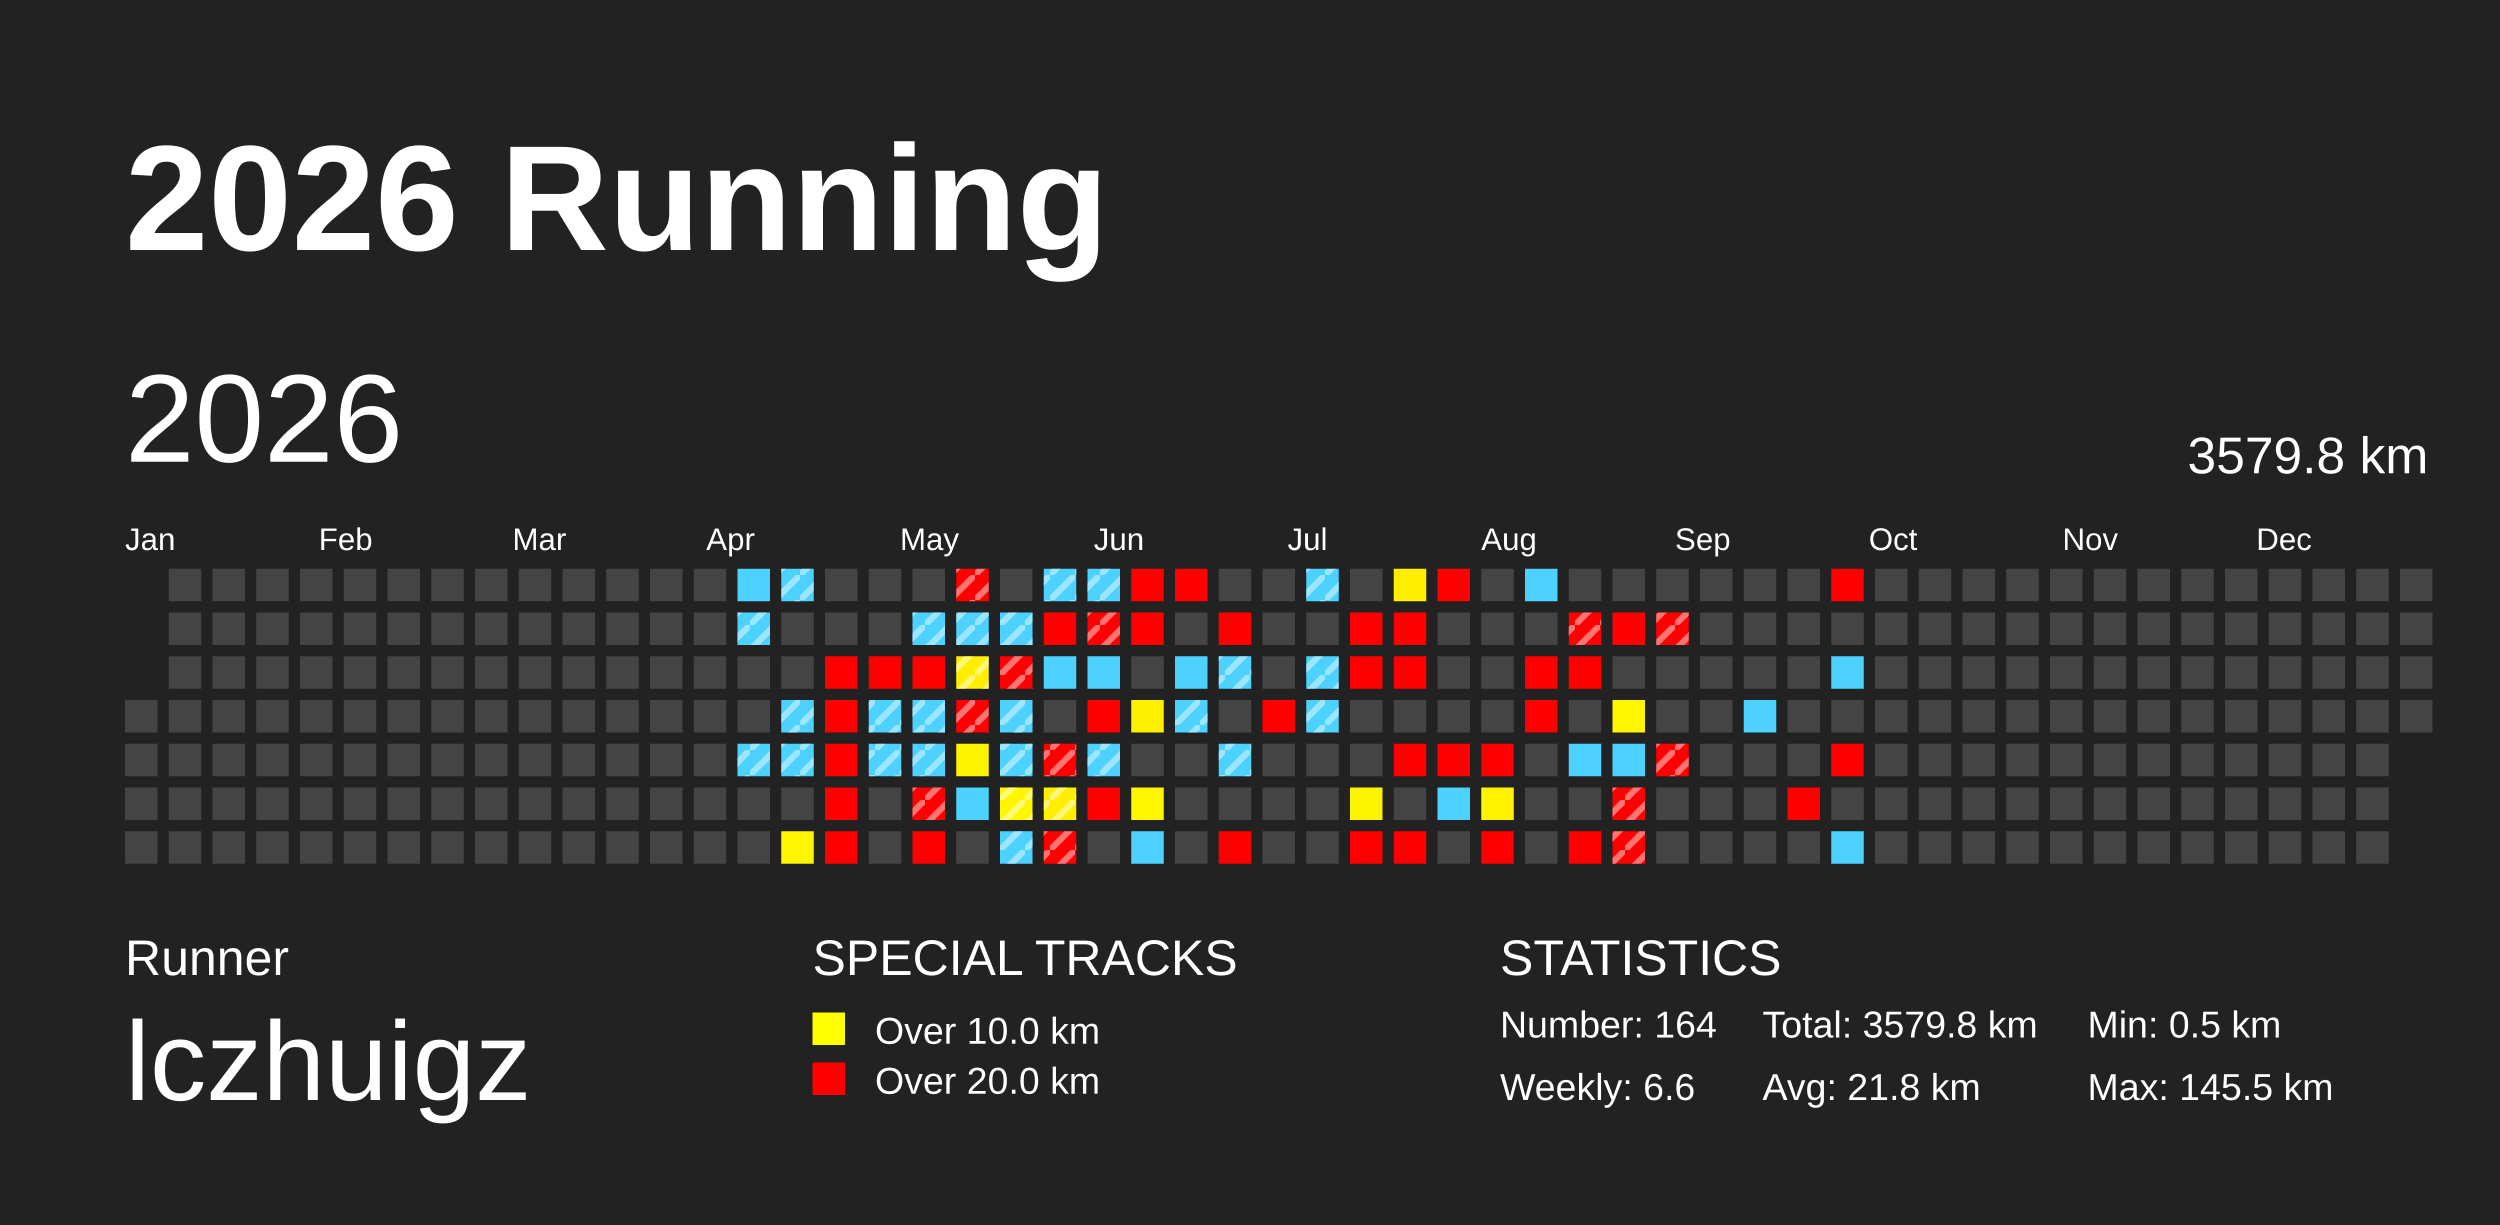
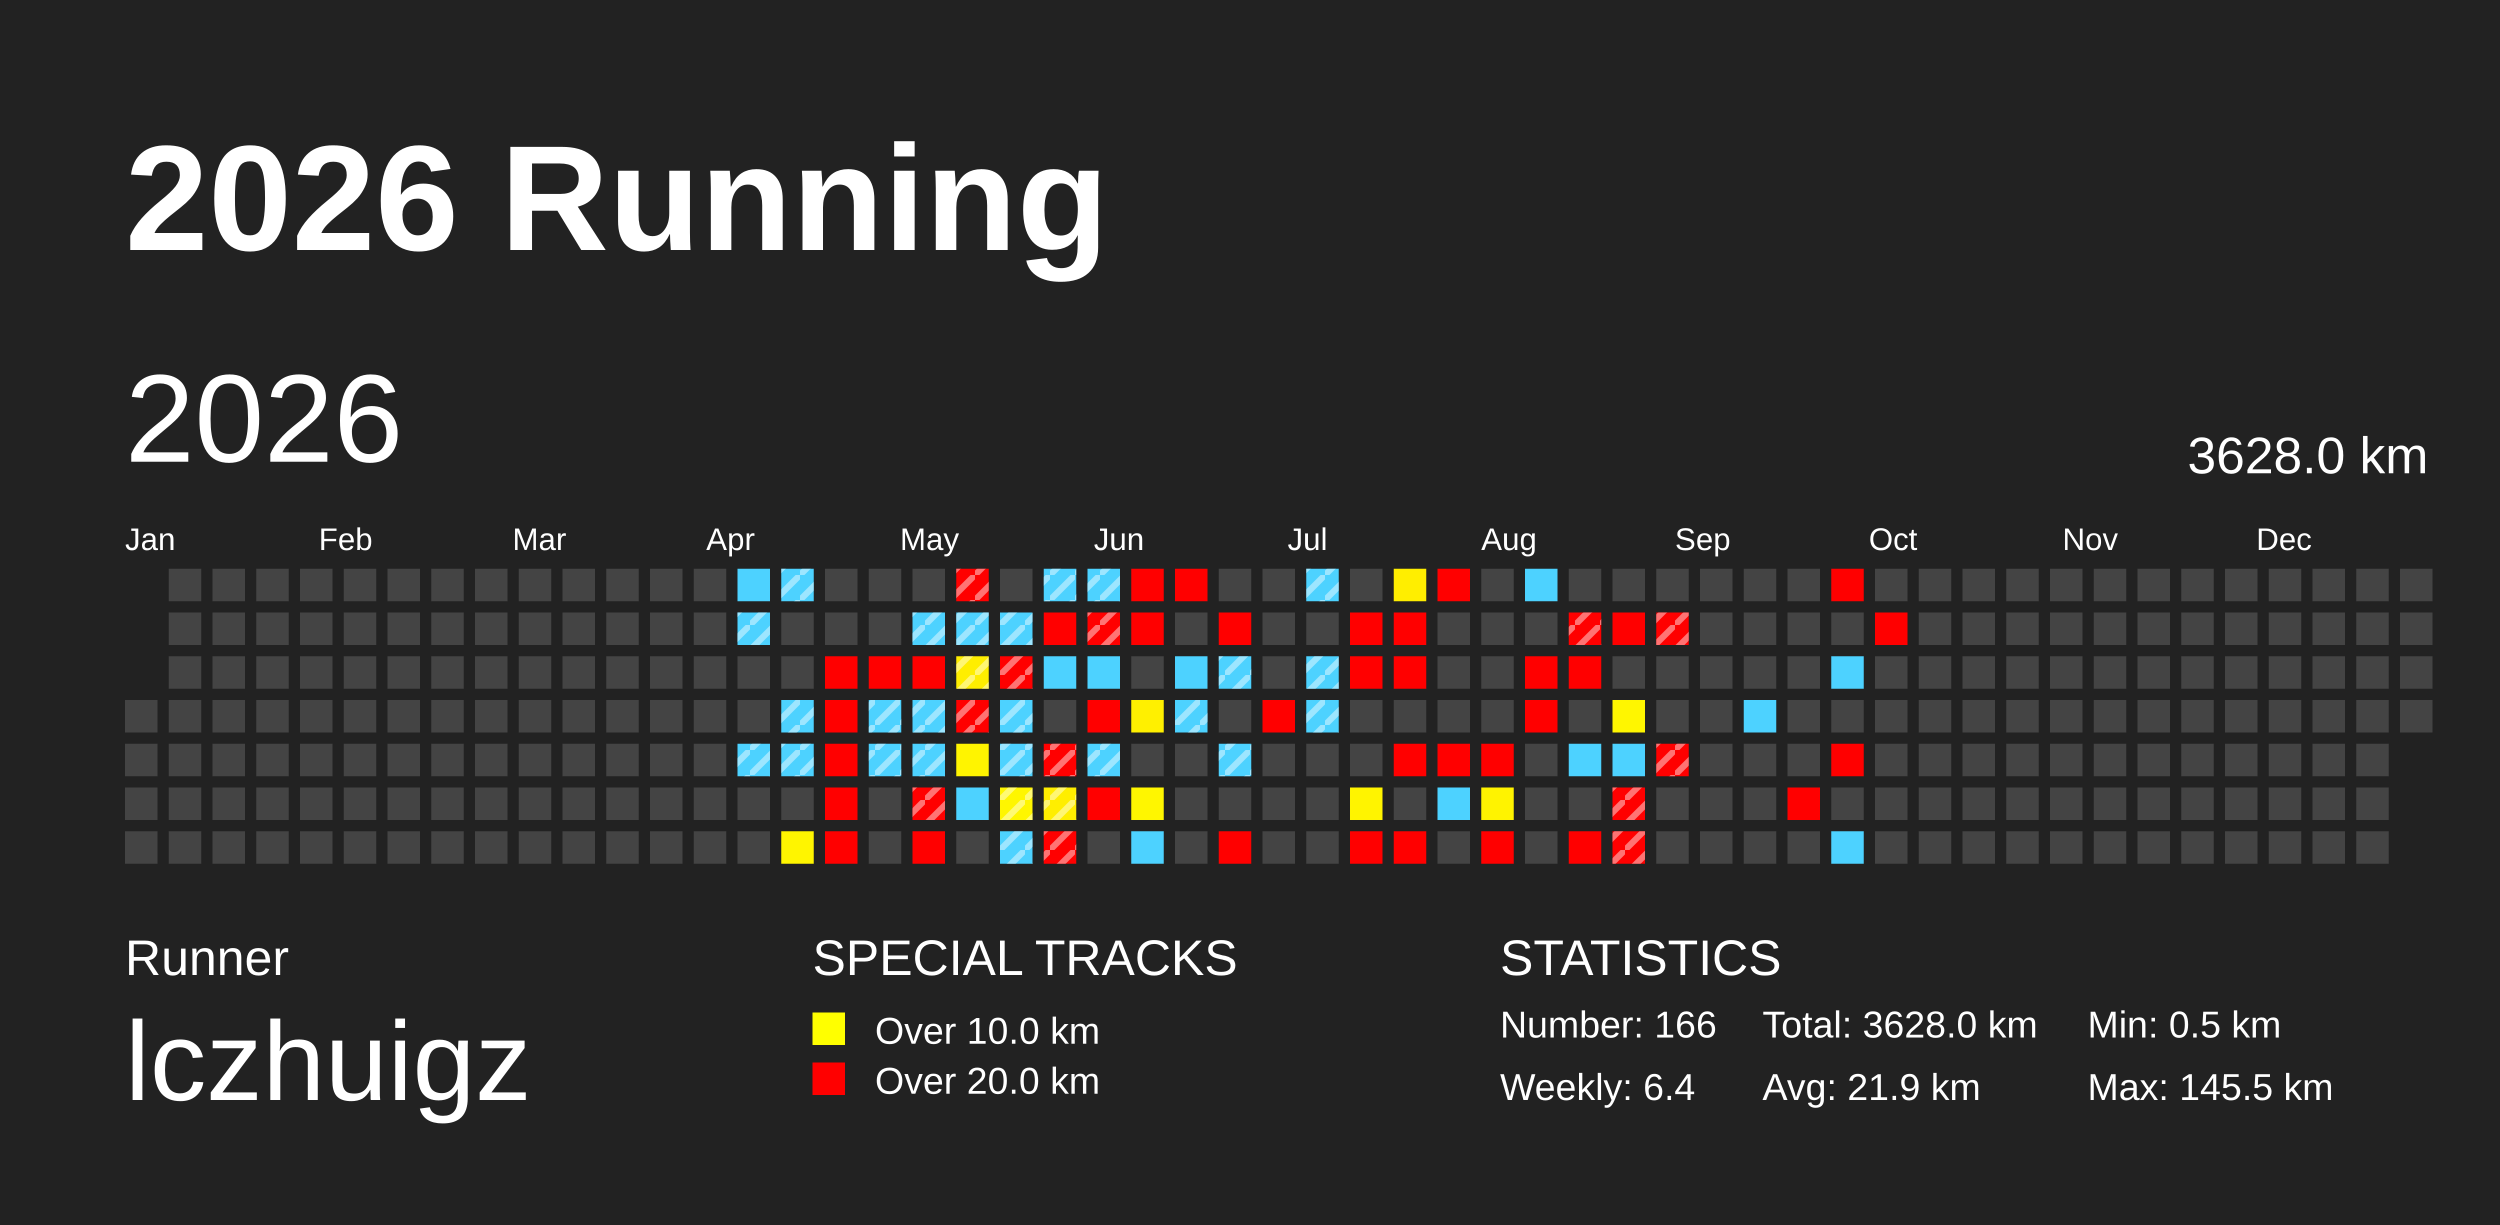
<svg xmlns="http://www.w3.org/2000/svg" baseProfile="full" height="98mm" version="1.1" viewBox="0,0,200,98" width="200mm">
  <defs>
    <pattern height="2" id="indoor-stripe" patternUnits="userSpaceOnUse" width="2">
      <line stroke="white" stroke-opacity="0.45" stroke-width="0.5" x1="0" x2="2" y1="2" y2="0" />
    </pattern>
  </defs>
  <rect fill="#222222" height="98" width="200" x="0" y="0" />
  <text fill="#FFFFFF" style="font-size:12px; font-family:Arial; font-weight:bold;" x="10" y="20">2026 Running</text>
  <text fill="#FFFFFF" style="font-size:4px; font-family:Arial" x="10" y="78">Runner</text>
  <text fill="#FFFFFF" style="font-size:9px; font-family:Arial" x="10" y="88">lczhuigz</text>
  <text fill="#FFFFFF" style="font-size:4px; font-family:Arial" x="65" y="78">SPECIAL TRACKS</text>
  <rect fill="yellow" height="2.6" width="2.6" x="65" y="81" />
  <text fill="#FFFFFF" style="font-size:3px; font-family:Arial" x="70" y="83.5">Over 10.0 km</text>
  <rect fill="red" height="2.6" width="2.6" x="65" y="85" />
  <text fill="#FFFFFF" style="font-size:3px; font-family:Arial" x="70" y="87.5">Over 20.0 km</text>
  <text fill="#FFFFFF" style="font-size:4px; font-family:Arial" x="120" y="78">STATISTICS</text>
-   <text fill="#FFFFFF" style="font-size:3px; font-family:Arial" x="120" y="83">Number: 164</text>
-   <text fill="#FFFFFF" style="font-size:3px; font-family:Arial" x="120" y="88">Weekly: 6.6</text>
-   <text fill="#FFFFFF" style="font-size:3px; font-family:Arial" x="141" y="83">Total: 3579.8 km</text>
-   <text fill="#FFFFFF" style="font-size:3px; font-family:Arial" x="141" y="88">Avg: 21.8 km</text>
+   <text fill="#FFFFFF" style="font-size:3px; font-family:Arial" x="120" y="83">Number: 166</text>
+   <text fill="#FFFFFF" style="font-size:3px; font-family:Arial" x="120" y="88">Weekly: 6.4</text>
+   <text fill="#FFFFFF" style="font-size:3px; font-family:Arial" x="141" y="83">Total: 3628.0 km</text>
+   <text fill="#FFFFFF" style="font-size:3px; font-family:Arial" x="141" y="88">Avg: 21.9 km</text>
  <text fill="#FFFFFF" style="font-size:3px; font-family:Arial" x="167" y="83">Min: 0.5 km</text>
  <text fill="#FFFFFF" style="font-size:3px; font-family:Arial" x="167" y="88">Max: 145.5 km</text>
  <text dominant-baseline="hanging" fill="#FFFFFF" style="font-size:10.0px; font-family:Arial;" x="10" y="30">2026</text>
-   <text dominant-baseline="hanging" fill="#FFFFFF" style="font-size:4.125px; font-family:Arial;" x="175" y="35">3579.8 km</text>
+   <text dominant-baseline="hanging" fill="#FFFFFF" style="font-size:4.125px; font-family:Arial;" x="175" y="35">3628.0 km</text>
  <text fill="#FFFFFF" style="font-size:2.5px; font-family:Arial" x="10.0" y="44">Jan</text>
  <text fill="#FFFFFF" style="font-size:2.5px; font-family:Arial" x="25.5" y="44">Feb</text>
  <text fill="#FFFFFF" style="font-size:2.5px; font-family:Arial" x="41.0" y="44">Mar</text>
  <text fill="#FFFFFF" style="font-size:2.5px; font-family:Arial" x="56.5" y="44">Apr</text>
  <text fill="#FFFFFF" style="font-size:2.5px; font-family:Arial" x="72.0" y="44">May</text>
  <text fill="#FFFFFF" style="font-size:2.5px; font-family:Arial" x="87.5" y="44">Jun</text>
  <text fill="#FFFFFF" style="font-size:2.5px; font-family:Arial" x="103.0" y="44">Jul</text>
  <text fill="#FFFFFF" style="font-size:2.5px; font-family:Arial" x="118.5" y="44">Aug</text>
  <text fill="#FFFFFF" style="font-size:2.5px; font-family:Arial" x="134.0" y="44">Sep</text>
  <text fill="#FFFFFF" style="font-size:2.5px; font-family:Arial" x="149.5" y="44">Oct</text>
  <text fill="#FFFFFF" style="font-size:2.5px; font-family:Arial" x="165.0" y="44">Nov</text>
  <text fill="#FFFFFF" style="font-size:2.5px; font-family:Arial" x="180.5" y="44">Dec</text>
  <rect fill="#444444" height="2.6" width="2.6" x="10.0" y="56.0" />
  <rect fill="#444444" height="2.6" width="2.6" x="10.0" y="59.5" />
  <rect fill="#444444" height="2.6" width="2.6" x="10.0" y="63.0" />
  <rect fill="#444444" height="2.6" width="2.6" x="10.0" y="66.5" />
  <rect fill="#444444" height="2.6" width="2.6" x="13.5" y="45.5" />
  <rect fill="#444444" height="2.6" width="2.6" x="13.5" y="49.0" />
  <rect fill="#444444" height="2.6" width="2.6" x="13.5" y="52.5" />
  <rect fill="#444444" height="2.6" width="2.6" x="13.5" y="56.0" />
  <rect fill="#444444" height="2.6" width="2.6" x="13.5" y="59.5" />
  <rect fill="#444444" height="2.6" width="2.6" x="13.5" y="63.0" />
  <rect fill="#444444" height="2.6" width="2.6" x="13.5" y="66.5" />
  <rect fill="#444444" height="2.6" width="2.6" x="17.0" y="45.5" />
  <rect fill="#444444" height="2.6" width="2.6" x="17.0" y="49.0" />
  <rect fill="#444444" height="2.6" width="2.6" x="17.0" y="52.5" />
  <rect fill="#444444" height="2.6" width="2.6" x="17.0" y="56.0" />
  <rect fill="#444444" height="2.6" width="2.6" x="17.0" y="59.5" />
  <rect fill="#444444" height="2.6" width="2.6" x="17.0" y="63.0" />
  <rect fill="#444444" height="2.6" width="2.6" x="17.0" y="66.5" />
  <rect fill="#444444" height="2.6" width="2.6" x="20.5" y="45.5" />
  <rect fill="#444444" height="2.6" width="2.6" x="20.5" y="49.0" />
  <rect fill="#444444" height="2.6" width="2.6" x="20.5" y="52.5" />
  <rect fill="#444444" height="2.6" width="2.6" x="20.5" y="56.0" />
  <rect fill="#444444" height="2.6" width="2.6" x="20.5" y="59.5" />
  <rect fill="#444444" height="2.6" width="2.6" x="20.5" y="63.0" />
  <rect fill="#444444" height="2.6" width="2.6" x="20.5" y="66.5" />
  <rect fill="#444444" height="2.6" width="2.6" x="24.0" y="45.5" />
  <rect fill="#444444" height="2.6" width="2.6" x="24.0" y="49.0" />
  <rect fill="#444444" height="2.6" width="2.6" x="24.0" y="52.5" />
  <rect fill="#444444" height="2.6" width="2.6" x="24.0" y="56.0" />
  <rect fill="#444444" height="2.6" width="2.6" x="24.0" y="59.5" />
  <rect fill="#444444" height="2.6" width="2.6" x="24.0" y="63.0" />
  <rect fill="#444444" height="2.6" width="2.6" x="24.0" y="66.5" />
  <rect fill="#444444" height="2.6" width="2.6" x="27.5" y="45.5" />
  <rect fill="#444444" height="2.6" width="2.6" x="27.5" y="49.0" />
  <rect fill="#444444" height="2.6" width="2.6" x="27.5" y="52.5" />
  <rect fill="#444444" height="2.6" width="2.6" x="27.5" y="56.0" />
  <rect fill="#444444" height="2.6" width="2.6" x="27.5" y="59.5" />
  <rect fill="#444444" height="2.6" width="2.6" x="27.5" y="63.0" />
  <rect fill="#444444" height="2.6" width="2.6" x="27.5" y="66.5" />
  <rect fill="#444444" height="2.6" width="2.6" x="31.0" y="45.5" />
  <rect fill="#444444" height="2.6" width="2.6" x="31.0" y="49.0" />
  <rect fill="#444444" height="2.6" width="2.6" x="31.0" y="52.5" />
  <rect fill="#444444" height="2.6" width="2.6" x="31.0" y="56.0" />
  <rect fill="#444444" height="2.6" width="2.6" x="31.0" y="59.5" />
  <rect fill="#444444" height="2.6" width="2.6" x="31.0" y="63.0" />
  <rect fill="#444444" height="2.6" width="2.6" x="31.0" y="66.5" />
  <rect fill="#444444" height="2.6" width="2.6" x="34.5" y="45.5" />
  <rect fill="#444444" height="2.6" width="2.6" x="34.5" y="49.0" />
  <rect fill="#444444" height="2.6" width="2.6" x="34.5" y="52.5" />
  <rect fill="#444444" height="2.6" width="2.6" x="34.5" y="56.0" />
  <rect fill="#444444" height="2.6" width="2.6" x="34.5" y="59.5" />
  <rect fill="#444444" height="2.6" width="2.6" x="34.5" y="63.0" />
  <rect fill="#444444" height="2.6" width="2.6" x="34.5" y="66.5" />
  <rect fill="#444444" height="2.6" width="2.6" x="38.0" y="45.5" />
  <rect fill="#444444" height="2.6" width="2.6" x="38.0" y="49.0" />
  <rect fill="#444444" height="2.6" width="2.6" x="38.0" y="52.5" />
  <rect fill="#444444" height="2.6" width="2.6" x="38.0" y="56.0" />
  <rect fill="#444444" height="2.6" width="2.6" x="38.0" y="59.5" />
  <rect fill="#444444" height="2.6" width="2.6" x="38.0" y="63.0" />
  <rect fill="#444444" height="2.6" width="2.6" x="38.0" y="66.5" />
  <rect fill="#444444" height="2.6" width="2.6" x="41.5" y="45.5" />
  <rect fill="#444444" height="2.6" width="2.6" x="41.5" y="49.0" />
  <rect fill="#444444" height="2.6" width="2.6" x="41.5" y="52.5" />
  <rect fill="#444444" height="2.6" width="2.6" x="41.5" y="56.0" />
  <rect fill="#444444" height="2.6" width="2.6" x="41.5" y="59.5" />
  <rect fill="#444444" height="2.6" width="2.6" x="41.5" y="63.0" />
  <rect fill="#444444" height="2.6" width="2.6" x="41.5" y="66.5" />
  <rect fill="#444444" height="2.6" width="2.6" x="45.0" y="45.5" />
  <rect fill="#444444" height="2.6" width="2.6" x="45.0" y="49.0" />
  <rect fill="#444444" height="2.6" width="2.6" x="45.0" y="52.5" />
  <rect fill="#444444" height="2.6" width="2.6" x="45.0" y="56.0" />
  <rect fill="#444444" height="2.6" width="2.6" x="45.0" y="59.5" />
  <rect fill="#444444" height="2.6" width="2.6" x="45.0" y="63.0" />
  <rect fill="#444444" height="2.6" width="2.6" x="45.0" y="66.5" />
  <rect fill="#444444" height="2.6" width="2.6" x="48.5" y="45.5" />
  <rect fill="#444444" height="2.6" width="2.6" x="48.5" y="49.0" />
  <rect fill="#444444" height="2.6" width="2.6" x="48.5" y="52.5" />
  <rect fill="#444444" height="2.6" width="2.6" x="48.5" y="56.0" />
  <rect fill="#444444" height="2.6" width="2.6" x="48.5" y="59.5" />
  <rect fill="#444444" height="2.6" width="2.6" x="48.5" y="63.0" />
  <rect fill="#444444" height="2.6" width="2.6" x="48.5" y="66.5" />
  <rect fill="#444444" height="2.6" width="2.6" x="52.0" y="45.5" />
  <rect fill="#444444" height="2.6" width="2.6" x="52.0" y="49.0" />
  <rect fill="#444444" height="2.6" width="2.6" x="52.0" y="52.5" />
  <rect fill="#444444" height="2.6" width="2.6" x="52.0" y="56.0" />
  <rect fill="#444444" height="2.6" width="2.6" x="52.0" y="59.5" />
  <rect fill="#444444" height="2.6" width="2.6" x="52.0" y="63.0" />
  <rect fill="#444444" height="2.6" width="2.6" x="52.0" y="66.5" />
  <rect fill="#444444" height="2.6" width="2.6" x="55.5" y="45.5" />
  <rect fill="#444444" height="2.6" width="2.6" x="55.5" y="49.0" />
  <rect fill="#444444" height="2.6" width="2.6" x="55.5" y="52.5" />
  <rect fill="#444444" height="2.6" width="2.6" x="55.5" y="56.0" />
  <rect fill="#444444" height="2.6" width="2.6" x="55.5" y="59.5" />
  <rect fill="#444444" height="2.6" width="2.6" x="55.5" y="63.0" />
  <rect fill="#444444" height="2.6" width="2.6" x="55.5" y="66.5" />
  <rect fill="#4dd2ff" height="2.6" width="2.6" x="59.0" y="45.5" />
  <rect fill="#4dd2ff" height="2.6" width="2.6" x="59.0" y="49.0" />
  <rect fill="url(#indoor-stripe)" height="2.6" style="pointer-events: none;" width="2.6" x="59.0" y="49.0" />
  <rect fill="#444444" height="2.6" width="2.6" x="59.0" y="52.5" />
  <rect fill="#444444" height="2.6" width="2.6" x="59.0" y="56.0" />
  <rect fill="#4dd2ff" height="2.6" width="2.6" x="59.0" y="59.5" />
  <rect fill="url(#indoor-stripe)" height="2.6" style="pointer-events: none;" width="2.6" x="59.0" y="59.5" />
  <rect fill="#444444" height="2.6" width="2.6" x="59.0" y="63.0" />
  <rect fill="#444444" height="2.6" width="2.6" x="59.0" y="66.5" />
  <rect fill="#4dd2ff" height="2.6" width="2.6" x="62.5" y="45.5" />
  <rect fill="url(#indoor-stripe)" height="2.6" style="pointer-events: none;" width="2.6" x="62.5" y="45.5" />
  <rect fill="#444444" height="2.6" width="2.6" x="62.5" y="49.0" />
  <rect fill="#444444" height="2.6" width="2.6" x="62.5" y="52.5" />
  <rect fill="#4dd2ff" height="2.6" width="2.6" x="62.5" y="56.0" />
  <rect fill="url(#indoor-stripe)" height="2.6" style="pointer-events: none;" width="2.6" x="62.5" y="56.0" />
  <rect fill="#4dd2ff" height="2.6" width="2.6" x="62.5" y="59.5" />
  <rect fill="url(#indoor-stripe)" height="2.6" style="pointer-events: none;" width="2.6" x="62.5" y="59.5" />
  <rect fill="#444444" height="2.6" width="2.6" x="62.5" y="63.0" />
  <rect fill="#fff500" height="2.6" width="2.6" x="62.5" y="66.5" />
  <rect fill="#444444" height="2.6" width="2.6" x="66.0" y="45.5" />
  <rect fill="#444444" height="2.6" width="2.6" x="66.0" y="49.0" />
  <rect fill="red" height="2.6" width="2.6" x="66.0" y="52.5" />
  <rect fill="red" height="2.6" width="2.6" x="66.0" y="56.0" />
  <rect fill="red" height="2.6" width="2.6" x="66.0" y="59.5" />
  <rect fill="red" height="2.6" width="2.6" x="66.0" y="63.0" />
  <rect fill="red" height="2.6" width="2.6" x="66.0" y="66.5" />
  <rect fill="#444444" height="2.6" width="2.6" x="69.5" y="45.5" />
  <rect fill="#444444" height="2.6" width="2.6" x="69.5" y="49.0" />
  <rect fill="red" height="2.6" width="2.6" x="69.5" y="52.5" />
  <rect fill="#4dd2ff" height="2.6" width="2.6" x="69.5" y="56.0" />
  <rect fill="url(#indoor-stripe)" height="2.6" style="pointer-events: none;" width="2.6" x="69.5" y="56.0" />
  <rect fill="#4dd2ff" height="2.6" width="2.6" x="69.5" y="59.5" />
  <rect fill="url(#indoor-stripe)" height="2.6" style="pointer-events: none;" width="2.6" x="69.5" y="59.5" />
  <rect fill="#444444" height="2.6" width="2.6" x="69.5" y="63.0" />
  <rect fill="#444444" height="2.6" width="2.6" x="69.5" y="66.5" />
  <rect fill="#444444" height="2.6" width="2.6" x="73.0" y="45.5" />
  <rect fill="#4dd2ff" height="2.6" width="2.6" x="73.0" y="49.0" />
  <rect fill="url(#indoor-stripe)" height="2.6" style="pointer-events: none;" width="2.6" x="73.0" y="49.0" />
  <rect fill="red" height="2.6" width="2.6" x="73.0" y="52.5" />
  <rect fill="#4dd2ff" height="2.6" width="2.6" x="73.0" y="56.0" />
  <rect fill="url(#indoor-stripe)" height="2.6" style="pointer-events: none;" width="2.6" x="73.0" y="56.0" />
  <rect fill="#4dd2ff" height="2.6" width="2.6" x="73.0" y="59.5" />
  <rect fill="url(#indoor-stripe)" height="2.6" style="pointer-events: none;" width="2.6" x="73.0" y="59.5" />
  <rect fill="red" height="2.6" width="2.6" x="73.0" y="63.0" />
  <rect fill="url(#indoor-stripe)" height="2.6" style="pointer-events: none;" width="2.6" x="73.0" y="63.0" />
  <rect fill="red" height="2.6" width="2.6" x="73.0" y="66.5" />
  <rect fill="red" height="2.6" width="2.6" x="76.5" y="45.5" />
  <rect fill="url(#indoor-stripe)" height="2.6" style="pointer-events: none;" width="2.6" x="76.5" y="45.5" />
  <rect fill="#4dd2ff" height="2.6" width="2.6" x="76.5" y="49.0" />
  <rect fill="url(#indoor-stripe)" height="2.6" style="pointer-events: none;" width="2.6" x="76.5" y="49.0" />
  <rect fill="#ffee00" height="2.6" width="2.6" x="76.5" y="52.5" />
  <rect fill="url(#indoor-stripe)" height="2.6" style="pointer-events: none;" width="2.6" x="76.5" y="52.5" />
  <rect fill="red" height="2.6" width="2.6" x="76.5" y="56.0" />
  <rect fill="url(#indoor-stripe)" height="2.6" style="pointer-events: none;" width="2.6" x="76.5" y="56.0" />
  <rect fill="#fff400" height="2.6" width="2.6" x="76.5" y="59.5" />
  <rect fill="#4dd2ff" height="2.6" width="2.6" x="76.5" y="63.0" />
  <rect fill="#444444" height="2.6" width="2.6" x="76.5" y="66.5" />
  <rect fill="#444444" height="2.6" width="2.6" x="80.0" y="45.5" />
  <rect fill="#4dd2ff" height="2.6" width="2.6" x="80.0" y="49.0" />
  <rect fill="url(#indoor-stripe)" height="2.6" style="pointer-events: none;" width="2.6" x="80.0" y="49.0" />
  <rect fill="red" height="2.6" width="2.6" x="80.0" y="52.5" />
  <rect fill="url(#indoor-stripe)" height="2.6" style="pointer-events: none;" width="2.6" x="80.0" y="52.5" />
  <rect fill="#4dd2ff" height="2.6" width="2.6" x="80.0" y="56.0" />
  <rect fill="url(#indoor-stripe)" height="2.6" style="pointer-events: none;" width="2.6" x="80.0" y="56.0" />
  <rect fill="#4dd2ff" height="2.6" width="2.6" x="80.0" y="59.5" />
  <rect fill="url(#indoor-stripe)" height="2.6" style="pointer-events: none;" width="2.6" x="80.0" y="59.5" />
  <rect fill="#fff600" height="2.6" width="2.6" x="80.0" y="63.0" />
  <rect fill="url(#indoor-stripe)" height="2.6" style="pointer-events: none;" width="2.6" x="80.0" y="63.0" />
  <rect fill="#4dd2ff" height="2.6" width="2.6" x="80.0" y="66.5" />
  <rect fill="url(#indoor-stripe)" height="2.6" style="pointer-events: none;" width="2.6" x="80.0" y="66.5" />
  <rect fill="#4dd2ff" height="2.6" width="2.6" x="83.5" y="45.5" />
  <rect fill="url(#indoor-stripe)" height="2.6" style="pointer-events: none;" width="2.6" x="83.5" y="45.5" />
  <rect fill="red" height="2.6" width="2.6" x="83.5" y="49.0" />
  <rect fill="#4dd2ff" height="2.6" width="2.6" x="83.5" y="52.5" />
  <rect fill="#444444" height="2.6" width="2.6" x="83.5" y="56.0" />
  <rect fill="red" height="2.6" width="2.6" x="83.5" y="59.5" />
  <rect fill="url(#indoor-stripe)" height="2.6" style="pointer-events: none;" width="2.6" x="83.5" y="59.5" />
  <rect fill="#ffee00" height="2.6" width="2.6" x="83.5" y="63.0" />
  <rect fill="url(#indoor-stripe)" height="2.6" style="pointer-events: none;" width="2.6" x="83.5" y="63.0" />
  <rect fill="red" height="2.6" width="2.6" x="83.5" y="66.5" />
  <rect fill="url(#indoor-stripe)" height="2.6" style="pointer-events: none;" width="2.6" x="83.5" y="66.5" />
  <rect fill="#4dd2ff" height="2.6" width="2.6" x="87.0" y="45.5" />
  <rect fill="url(#indoor-stripe)" height="2.6" style="pointer-events: none;" width="2.6" x="87.0" y="45.5" />
  <rect fill="red" height="2.6" width="2.6" x="87.0" y="49.0" />
  <rect fill="url(#indoor-stripe)" height="2.6" style="pointer-events: none;" width="2.6" x="87.0" y="49.0" />
  <rect fill="#4dd2ff" height="2.6" width="2.6" x="87.0" y="52.5" />
  <rect fill="red" height="2.6" width="2.6" x="87.0" y="56.0" />
  <rect fill="#4dd2ff" height="2.6" width="2.6" x="87.0" y="59.5" />
  <rect fill="url(#indoor-stripe)" height="2.6" style="pointer-events: none;" width="2.6" x="87.0" y="59.5" />
  <rect fill="red" height="2.6" width="2.6" x="87.0" y="63.0" />
  <rect fill="#444444" height="2.6" width="2.6" x="87.0" y="66.5" />
  <rect fill="red" height="2.6" width="2.6" x="90.5" y="45.5" />
  <rect fill="red" height="2.6" width="2.6" x="90.5" y="49.0" />
  <rect fill="#444444" height="2.6" width="2.6" x="90.5" y="52.5" />
  <rect fill="#fff000" height="2.6" width="2.6" x="90.5" y="56.0" />
  <rect fill="#444444" height="2.6" width="2.6" x="90.5" y="59.5" />
  <rect fill="#fff600" height="2.6" width="2.6" x="90.5" y="63.0" />
  <rect fill="#4dd2ff" height="2.6" width="2.6" x="90.5" y="66.5" />
  <rect fill="red" height="2.6" width="2.6" x="94.0" y="45.5" />
  <rect fill="#444444" height="2.6" width="2.6" x="94.0" y="49.0" />
  <rect fill="#4dd2ff" height="2.6" width="2.6" x="94.0" y="52.5" />
  <rect fill="#4dd2ff" height="2.6" width="2.6" x="94.0" y="56.0" />
  <rect fill="url(#indoor-stripe)" height="2.6" style="pointer-events: none;" width="2.6" x="94.0" y="56.0" />
  <rect fill="#444444" height="2.6" width="2.6" x="94.0" y="59.5" />
  <rect fill="#444444" height="2.6" width="2.6" x="94.0" y="63.0" />
  <rect fill="#444444" height="2.6" width="2.6" x="94.0" y="66.5" />
  <rect fill="#444444" height="2.6" width="2.6" x="97.5" y="45.5" />
  <rect fill="red" height="2.6" width="2.6" x="97.5" y="49.0" />
  <rect fill="#4dd2ff" height="2.6" width="2.6" x="97.5" y="52.5" />
  <rect fill="url(#indoor-stripe)" height="2.6" style="pointer-events: none;" width="2.6" x="97.5" y="52.5" />
  <rect fill="#444444" height="2.6" width="2.6" x="97.5" y="56.0" />
  <rect fill="#4dd2ff" height="2.6" width="2.6" x="97.5" y="59.5" />
  <rect fill="url(#indoor-stripe)" height="2.6" style="pointer-events: none;" width="2.6" x="97.5" y="59.5" />
  <rect fill="#444444" height="2.6" width="2.6" x="97.5" y="63.0" />
  <rect fill="red" height="2.6" width="2.6" x="97.5" y="66.5" />
  <rect fill="#444444" height="2.6" width="2.6" x="101.0" y="45.5" />
  <rect fill="#444444" height="2.6" width="2.6" x="101.0" y="49.0" />
  <rect fill="#444444" height="2.6" width="2.6" x="101.0" y="52.5" />
  <rect fill="red" height="2.6" width="2.6" x="101.0" y="56.0" />
  <rect fill="#444444" height="2.6" width="2.6" x="101.0" y="59.5" />
  <rect fill="#444444" height="2.6" width="2.6" x="101.0" y="63.0" />
  <rect fill="#444444" height="2.6" width="2.6" x="101.0" y="66.5" />
  <rect fill="#4dd2ff" height="2.6" width="2.6" x="104.5" y="45.5" />
  <rect fill="url(#indoor-stripe)" height="2.6" style="pointer-events: none;" width="2.6" x="104.5" y="45.5" />
  <rect fill="#444444" height="2.6" width="2.6" x="104.5" y="49.0" />
  <rect fill="#4dd2ff" height="2.6" width="2.6" x="104.5" y="52.5" />
  <rect fill="url(#indoor-stripe)" height="2.6" style="pointer-events: none;" width="2.6" x="104.5" y="52.5" />
  <rect fill="#4dd2ff" height="2.6" width="2.6" x="104.5" y="56.0" />
  <rect fill="url(#indoor-stripe)" height="2.6" style="pointer-events: none;" width="2.6" x="104.5" y="56.0" />
  <rect fill="#444444" height="2.6" width="2.6" x="104.5" y="59.5" />
  <rect fill="#444444" height="2.6" width="2.6" x="104.5" y="63.0" />
  <rect fill="#444444" height="2.6" width="2.6" x="104.5" y="66.5" />
  <rect fill="#444444" height="2.6" width="2.6" x="108.0" y="45.5" />
  <rect fill="red" height="2.6" width="2.6" x="108.0" y="49.0" />
  <rect fill="red" height="2.6" width="2.6" x="108.0" y="52.5" />
  <rect fill="#444444" height="2.6" width="2.6" x="108.0" y="56.0" />
  <rect fill="#444444" height="2.6" width="2.6" x="108.0" y="59.5" />
  <rect fill="#fff400" height="2.6" width="2.6" x="108.0" y="63.0" />
  <rect fill="red" height="2.6" width="2.6" x="108.0" y="66.5" />
  <rect fill="#ffee00" height="2.6" width="2.6" x="111.5" y="45.5" />
  <rect fill="red" height="2.6" width="2.6" x="111.5" y="49.0" />
  <rect fill="red" height="2.6" width="2.6" x="111.5" y="52.5" />
  <rect fill="#444444" height="2.6" width="2.6" x="111.5" y="56.0" />
  <rect fill="red" height="2.6" width="2.6" x="111.5" y="59.5" />
  <rect fill="#444444" height="2.6" width="2.6" x="111.5" y="63.0" />
  <rect fill="red" height="2.6" width="2.6" x="111.5" y="66.5" />
  <rect fill="red" height="2.6" width="2.6" x="115.0" y="45.5" />
  <rect fill="#444444" height="2.6" width="2.6" x="115.0" y="49.0" />
  <rect fill="#444444" height="2.6" width="2.6" x="115.0" y="52.5" />
  <rect fill="#444444" height="2.6" width="2.6" x="115.0" y="56.0" />
  <rect fill="red" height="2.6" width="2.6" x="115.0" y="59.5" />
  <rect fill="#4dd2ff" height="2.6" width="2.6" x="115.0" y="63.0" />
  <rect fill="#444444" height="2.6" width="2.6" x="115.0" y="66.5" />
  <rect fill="#444444" height="2.6" width="2.6" x="118.5" y="45.5" />
  <rect fill="#444444" height="2.6" width="2.6" x="118.5" y="49.0" />
  <rect fill="#444444" height="2.6" width="2.6" x="118.5" y="52.5" />
  <rect fill="#444444" height="2.6" width="2.6" x="118.5" y="56.0" />
  <rect fill="red" height="2.6" width="2.6" x="118.5" y="59.5" />
  <rect fill="#fff300" height="2.6" width="2.6" x="118.5" y="63.0" />
  <rect fill="red" height="2.6" width="2.6" x="118.5" y="66.5" />
  <rect fill="#4dd2ff" height="2.6" width="2.6" x="122.0" y="45.5" />
  <rect fill="#444444" height="2.6" width="2.6" x="122.0" y="49.0" />
  <rect fill="red" height="2.6" width="2.6" x="122.0" y="52.5" />
  <rect fill="red" height="2.6" width="2.6" x="122.0" y="56.0" />
  <rect fill="#444444" height="2.6" width="2.6" x="122.0" y="59.5" />
  <rect fill="#444444" height="2.6" width="2.6" x="122.0" y="63.0" />
  <rect fill="#444444" height="2.6" width="2.6" x="122.0" y="66.5" />
  <rect fill="#444444" height="2.6" width="2.6" x="125.5" y="45.5" />
  <rect fill="red" height="2.6" width="2.6" x="125.5" y="49.0" />
  <rect fill="url(#indoor-stripe)" height="2.6" style="pointer-events: none;" width="2.6" x="125.5" y="49.0" />
  <rect fill="red" height="2.6" width="2.6" x="125.5" y="52.5" />
  <rect fill="#444444" height="2.6" width="2.6" x="125.5" y="56.0" />
  <rect fill="#4dd2ff" height="2.6" width="2.6" x="125.5" y="59.5" />
  <rect fill="#444444" height="2.6" width="2.6" x="125.5" y="63.0" />
  <rect fill="red" height="2.6" width="2.6" x="125.5" y="66.5" />
  <rect fill="#444444" height="2.6" width="2.6" x="129.0" y="45.5" />
  <rect fill="red" height="2.6" width="2.6" x="129.0" y="49.0" />
  <rect fill="#444444" height="2.6" width="2.6" x="129.0" y="52.5" />
  <rect fill="#fff600" height="2.6" width="2.6" x="129.0" y="56.0" />
  <rect fill="#4dd2ff" height="2.6" width="2.6" x="129.0" y="59.5" />
  <rect fill="red" height="2.6" width="2.6" x="129.0" y="63.0" />
  <rect fill="url(#indoor-stripe)" height="2.6" style="pointer-events: none;" width="2.6" x="129.0" y="63.0" />
  <rect fill="red" height="2.6" width="2.6" x="129.0" y="66.5" />
  <rect fill="url(#indoor-stripe)" height="2.6" style="pointer-events: none;" width="2.6" x="129.0" y="66.5" />
  <rect fill="#444444" height="2.6" width="2.6" x="132.5" y="45.5" />
  <rect fill="red" height="2.6" width="2.6" x="132.5" y="49.0" />
  <rect fill="url(#indoor-stripe)" height="2.6" style="pointer-events: none;" width="2.6" x="132.5" y="49.0" />
  <rect fill="#444444" height="2.6" width="2.6" x="132.5" y="52.5" />
  <rect fill="#444444" height="2.6" width="2.6" x="132.5" y="56.0" />
  <rect fill="red" height="2.6" width="2.6" x="132.5" y="59.5" />
  <rect fill="url(#indoor-stripe)" height="2.6" style="pointer-events: none;" width="2.6" x="132.5" y="59.5" />
  <rect fill="#444444" height="2.6" width="2.6" x="132.5" y="63.0" />
  <rect fill="#444444" height="2.6" width="2.6" x="132.5" y="66.5" />
  <rect fill="#444444" height="2.6" width="2.6" x="136.0" y="45.5" />
  <rect fill="#444444" height="2.6" width="2.6" x="136.0" y="49.0" />
  <rect fill="#444444" height="2.6" width="2.6" x="136.0" y="52.5" />
  <rect fill="#444444" height="2.6" width="2.6" x="136.0" y="56.0" />
  <rect fill="#444444" height="2.6" width="2.6" x="136.0" y="59.5" />
  <rect fill="#444444" height="2.6" width="2.6" x="136.0" y="63.0" />
  <rect fill="#444444" height="2.6" width="2.6" x="136.0" y="66.5" />
  <rect fill="#444444" height="2.6" width="2.6" x="139.5" y="45.5" />
  <rect fill="#444444" height="2.6" width="2.6" x="139.5" y="49.0" />
  <rect fill="#444444" height="2.6" width="2.6" x="139.5" y="52.5" />
  <rect fill="#4dd2ff" height="2.6" width="2.6" x="139.5" y="56.0" />
  <rect fill="#444444" height="2.6" width="2.6" x="139.5" y="59.5" />
  <rect fill="#444444" height="2.6" width="2.6" x="139.5" y="63.0" />
  <rect fill="#444444" height="2.6" width="2.6" x="139.5" y="66.5" />
  <rect fill="#444444" height="2.6" width="2.6" x="143.0" y="45.5" />
  <rect fill="#444444" height="2.6" width="2.6" x="143.0" y="49.0" />
  <rect fill="#444444" height="2.6" width="2.6" x="143.0" y="52.5" />
  <rect fill="#444444" height="2.6" width="2.6" x="143.0" y="56.0" />
  <rect fill="#444444" height="2.6" width="2.6" x="143.0" y="59.5" />
  <rect fill="red" height="2.6" width="2.6" x="143.0" y="63.0" />
  <rect fill="#444444" height="2.6" width="2.6" x="143.0" y="66.5" />
  <rect fill="red" height="2.6" width="2.6" x="146.5" y="45.5" />
  <rect fill="#444444" height="2.6" width="2.6" x="146.5" y="49.0" />
  <rect fill="#4dd2ff" height="2.6" width="2.6" x="146.5" y="52.5" />
  <rect fill="#444444" height="2.6" width="2.6" x="146.5" y="56.0" />
  <rect fill="red" height="2.6" width="2.6" x="146.5" y="59.5" />
  <rect fill="#444444" height="2.6" width="2.6" x="146.5" y="63.0" />
  <rect fill="#4dd2ff" height="2.6" width="2.6" x="146.5" y="66.5" />
  <rect fill="#444444" height="2.6" width="2.6" x="150.0" y="45.5" />
-   <rect fill="#444444" height="2.6" width="2.6" x="150.0" y="49.0" />
+   <rect fill="red" height="2.6" width="2.6" x="150.0" y="49.0" />
  <rect fill="#444444" height="2.6" width="2.6" x="150.0" y="52.5" />
  <rect fill="#444444" height="2.6" width="2.6" x="150.0" y="56.0" />
  <rect fill="#444444" height="2.6" width="2.6" x="150.0" y="59.5" />
  <rect fill="#444444" height="2.6" width="2.6" x="150.0" y="63.0" />
  <rect fill="#444444" height="2.6" width="2.6" x="150.0" y="66.5" />
  <rect fill="#444444" height="2.6" width="2.6" x="153.5" y="45.5" />
  <rect fill="#444444" height="2.6" width="2.6" x="153.5" y="49.0" />
  <rect fill="#444444" height="2.6" width="2.6" x="153.5" y="52.5" />
  <rect fill="#444444" height="2.6" width="2.6" x="153.5" y="56.0" />
  <rect fill="#444444" height="2.6" width="2.6" x="153.5" y="59.5" />
  <rect fill="#444444" height="2.6" width="2.6" x="153.5" y="63.0" />
  <rect fill="#444444" height="2.6" width="2.6" x="153.5" y="66.5" />
  <rect fill="#444444" height="2.6" width="2.6" x="157.0" y="45.5" />
  <rect fill="#444444" height="2.6" width="2.6" x="157.0" y="49.0" />
  <rect fill="#444444" height="2.6" width="2.6" x="157.0" y="52.5" />
  <rect fill="#444444" height="2.6" width="2.6" x="157.0" y="56.0" />
  <rect fill="#444444" height="2.6" width="2.6" x="157.0" y="59.5" />
  <rect fill="#444444" height="2.6" width="2.6" x="157.0" y="63.0" />
  <rect fill="#444444" height="2.6" width="2.6" x="157.0" y="66.5" />
  <rect fill="#444444" height="2.6" width="2.6" x="160.5" y="45.5" />
  <rect fill="#444444" height="2.6" width="2.6" x="160.5" y="49.0" />
  <rect fill="#444444" height="2.6" width="2.6" x="160.5" y="52.5" />
  <rect fill="#444444" height="2.6" width="2.6" x="160.5" y="56.0" />
  <rect fill="#444444" height="2.6" width="2.6" x="160.5" y="59.5" />
  <rect fill="#444444" height="2.6" width="2.6" x="160.5" y="63.0" />
  <rect fill="#444444" height="2.6" width="2.6" x="160.5" y="66.5" />
  <rect fill="#444444" height="2.6" width="2.6" x="164.0" y="45.5" />
  <rect fill="#444444" height="2.6" width="2.6" x="164.0" y="49.0" />
  <rect fill="#444444" height="2.6" width="2.6" x="164.0" y="52.5" />
  <rect fill="#444444" height="2.6" width="2.6" x="164.0" y="56.0" />
  <rect fill="#444444" height="2.6" width="2.6" x="164.0" y="59.5" />
  <rect fill="#444444" height="2.6" width="2.6" x="164.0" y="63.0" />
  <rect fill="#444444" height="2.6" width="2.6" x="164.0" y="66.5" />
  <rect fill="#444444" height="2.6" width="2.6" x="167.5" y="45.5" />
  <rect fill="#444444" height="2.6" width="2.6" x="167.5" y="49.0" />
  <rect fill="#444444" height="2.6" width="2.6" x="167.5" y="52.5" />
  <rect fill="#444444" height="2.6" width="2.6" x="167.5" y="56.0" />
  <rect fill="#444444" height="2.6" width="2.6" x="167.5" y="59.5" />
  <rect fill="#444444" height="2.6" width="2.6" x="167.5" y="63.0" />
  <rect fill="#444444" height="2.6" width="2.6" x="167.5" y="66.5" />
  <rect fill="#444444" height="2.6" width="2.6" x="171.0" y="45.5" />
  <rect fill="#444444" height="2.6" width="2.6" x="171.0" y="49.0" />
  <rect fill="#444444" height="2.6" width="2.6" x="171.0" y="52.5" />
  <rect fill="#444444" height="2.6" width="2.6" x="171.0" y="56.0" />
  <rect fill="#444444" height="2.6" width="2.6" x="171.0" y="59.5" />
  <rect fill="#444444" height="2.6" width="2.6" x="171.0" y="63.0" />
  <rect fill="#444444" height="2.6" width="2.6" x="171.0" y="66.5" />
  <rect fill="#444444" height="2.6" width="2.6" x="174.5" y="45.5" />
  <rect fill="#444444" height="2.6" width="2.6" x="174.5" y="49.0" />
  <rect fill="#444444" height="2.6" width="2.6" x="174.5" y="52.5" />
  <rect fill="#444444" height="2.6" width="2.6" x="174.5" y="56.0" />
  <rect fill="#444444" height="2.6" width="2.6" x="174.5" y="59.5" />
  <rect fill="#444444" height="2.6" width="2.6" x="174.5" y="63.0" />
  <rect fill="#444444" height="2.6" width="2.6" x="174.5" y="66.5" />
  <rect fill="#444444" height="2.6" width="2.6" x="178.0" y="45.5" />
  <rect fill="#444444" height="2.6" width="2.6" x="178.0" y="49.0" />
  <rect fill="#444444" height="2.6" width="2.6" x="178.0" y="52.5" />
  <rect fill="#444444" height="2.6" width="2.6" x="178.0" y="56.0" />
  <rect fill="#444444" height="2.6" width="2.6" x="178.0" y="59.5" />
  <rect fill="#444444" height="2.6" width="2.6" x="178.0" y="63.0" />
  <rect fill="#444444" height="2.6" width="2.6" x="178.0" y="66.5" />
  <rect fill="#444444" height="2.6" width="2.6" x="181.5" y="45.5" />
  <rect fill="#444444" height="2.6" width="2.6" x="181.5" y="49.0" />
  <rect fill="#444444" height="2.6" width="2.6" x="181.5" y="52.5" />
  <rect fill="#444444" height="2.6" width="2.6" x="181.5" y="56.0" />
  <rect fill="#444444" height="2.6" width="2.6" x="181.5" y="59.5" />
  <rect fill="#444444" height="2.6" width="2.6" x="181.5" y="63.0" />
  <rect fill="#444444" height="2.6" width="2.6" x="181.5" y="66.5" />
  <rect fill="#444444" height="2.6" width="2.6" x="185.0" y="45.5" />
  <rect fill="#444444" height="2.6" width="2.6" x="185.0" y="49.0" />
  <rect fill="#444444" height="2.6" width="2.6" x="185.0" y="52.5" />
  <rect fill="#444444" height="2.6" width="2.6" x="185.0" y="56.0" />
  <rect fill="#444444" height="2.6" width="2.6" x="185.0" y="59.5" />
  <rect fill="#444444" height="2.6" width="2.6" x="185.0" y="63.0" />
  <rect fill="#444444" height="2.6" width="2.6" x="185.0" y="66.5" />
  <rect fill="#444444" height="2.6" width="2.6" x="188.5" y="45.5" />
  <rect fill="#444444" height="2.6" width="2.6" x="188.5" y="49.0" />
  <rect fill="#444444" height="2.6" width="2.6" x="188.5" y="52.5" />
  <rect fill="#444444" height="2.6" width="2.6" x="188.5" y="56.0" />
  <rect fill="#444444" height="2.6" width="2.6" x="188.5" y="59.5" />
  <rect fill="#444444" height="2.6" width="2.6" x="188.5" y="63.0" />
  <rect fill="#444444" height="2.6" width="2.6" x="188.5" y="66.5" />
  <rect fill="#444444" height="2.6" width="2.6" x="192.0" y="45.5" />
  <rect fill="#444444" height="2.6" width="2.6" x="192.0" y="49.0" />
  <rect fill="#444444" height="2.6" width="2.6" x="192.0" y="52.5" />
  <rect fill="#444444" height="2.6" width="2.6" x="192.0" y="56.0" />
</svg>
